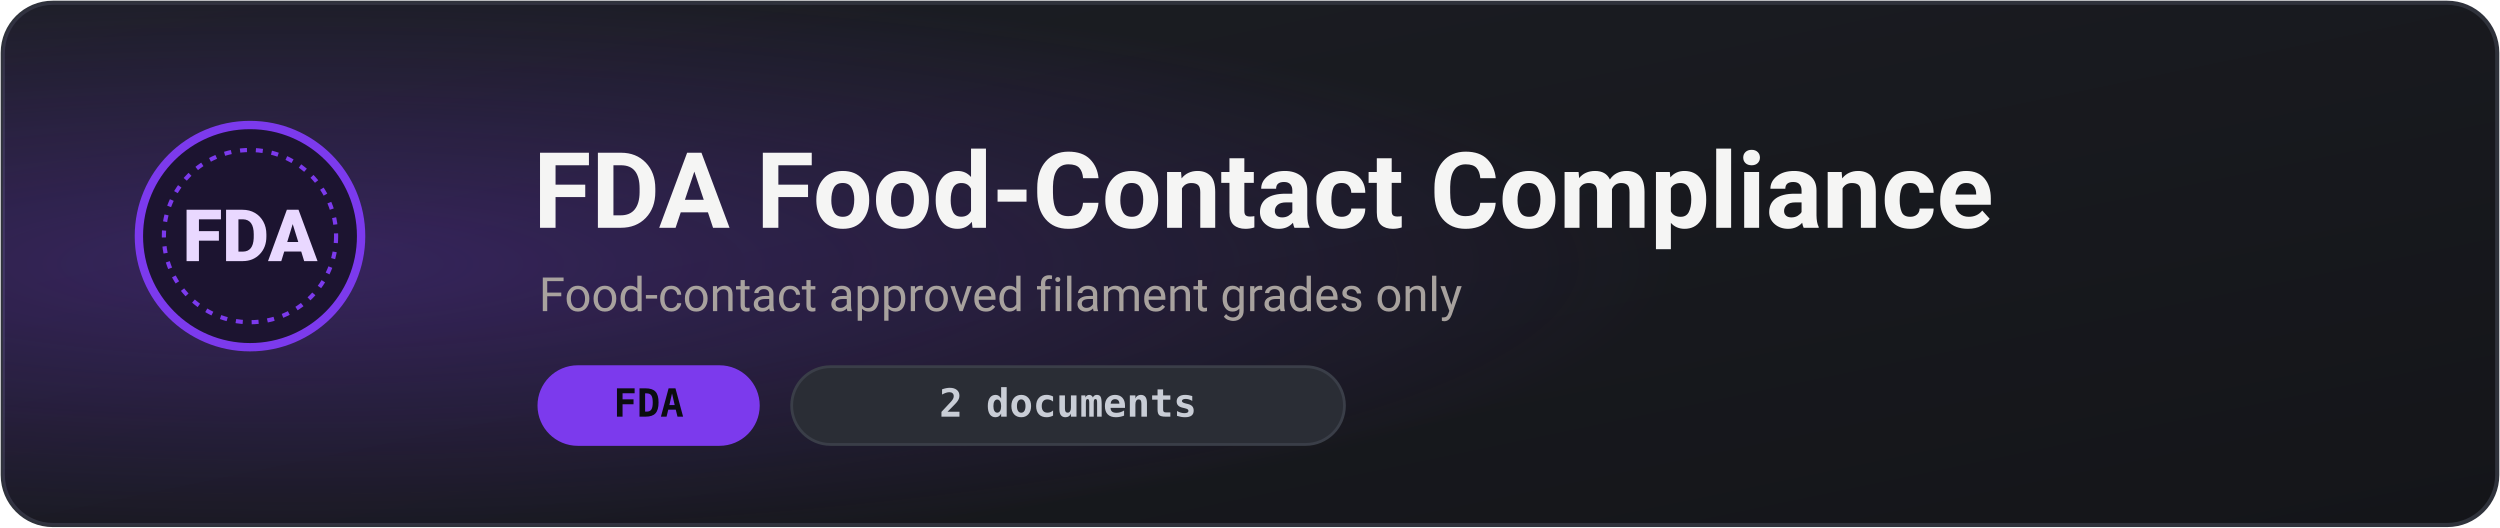
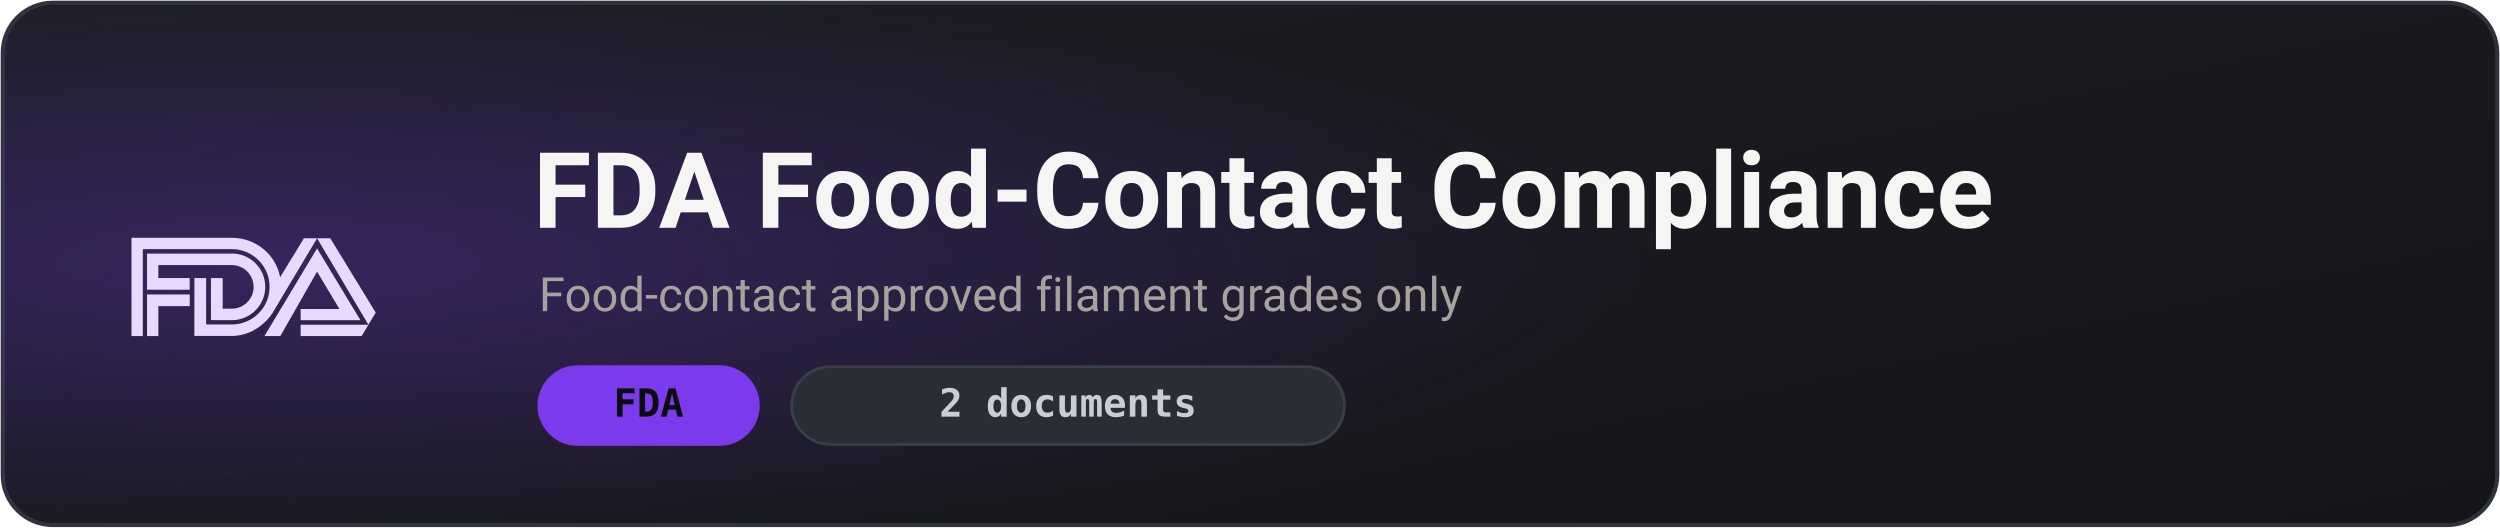
<svg xmlns="http://www.w3.org/2000/svg" viewBox="0 0 900 190" role="img" aria-label="FDA Food-Contact Compliance">
  <defs>
    <linearGradient id="banner-fdabg" x1="0" y1="0" x2="1" y2="1">
      <stop offset="0" stop-color="#1c1e24" />
      <stop offset="1" stop-color="#141519" />
    </linearGradient>
    <radialGradient id="banner-fdaglow" cx="0.12" cy="0.5" r="0.55">
      <stop offset="0" stop-color="#7c3aed" stop-opacity="0.30" />
      <stop offset="1" stop-color="#7c3aed" stop-opacity="0" />
    </radialGradient>
  </defs>
  <rect x="1" y="1" width="898" height="188" rx="18" fill="url(#banner-fdabg)" stroke="#2f323b" stroke-width="1.5" />
  <rect x="1" y="1" width="898" height="188" rx="18" fill="url(#banner-fdaglow)" />
-   <g transform="translate(50,45)">
-     <circle cx="40" cy="40" r="40" fill="#1c1430" stroke="#7c3aed" stroke-width="3" />
-     <circle cx="40" cy="40" r="31" fill="none" stroke="#7c3aed" stroke-width="1.5" stroke-dasharray="2.5 3.2" />
-     <text x="40" y="49" text-anchor="middle" font-family="system-ui,-apple-system,Segoe UI,Roboto,sans-serif" font-size="26" font-weight="800" fill="#e9d8ff">FDA</text>
+   <g transform="translate(46,58) scale(0.47)" fill="#e9d8ff" fill-rule="evenodd" clip-rule="evenodd">
+     <path d="M23.673 111.078h23.803v-8.953h-32.4l-.342-.002v31.875h8.688v-22.787l.251-.133z" />
+     <path d="M14.736 70.835l65.045-.008.138-.061c14.04.131 25.379 11.515 25.379 25.538 0 14.043-11.375 25.439-25.45 25.535l-.224-.01-15.913-.016v-32.24h8.983v23.471l.75-.02h6.197l.345-.004c9.091-.184 16.403-7.584 16.403-16.686 0-9.151-7.386-16.582-16.542-16.692H23.64l-.217.005v9.745l.007.175 23.983.008.024 8.953-32.604-.006-.099-.006.002-27.681zM145.012 59.104l39.297 66.242 5.613-9.297-34.826-56.945h-10.084zM104.686 134.002l40.294-67.134 33.237 54.995h-45.809v-8.578h29.738L144.98 84.648l-28.132 49.354h-12.162z" />
+     <path d="M184.309 125.346l-51.901-.014v8.67l46.799-.018.07-.205 5.032-8.433z" />
+     <path d="M50.993 125.064l.037-35.493h8.983v35.493l-.002.07h19.632l.206.006c15.905-.111 28.764-12.994 28.764-28.871 0-15.849-12.823-28.719-28.694-28.868l-.276.007-68.119-.002-.002 66.591H2.834l.003-75.239 76.806-.005h.347c18.266.165 33.43 12.854 36.708 30.149l18.232-29.799h10.082l-31.266 52.373-3.033 5.125c-6.725 9.855-17.889 17.195-30.723 17.311l-.347.002h-28.65v-8.85z" />
  </g>
  <text x="192" y="82" font-family="system-ui,-apple-system,Segoe UI,Roboto,sans-serif" font-size="38" font-weight="700" fill="#f5f5f4">FDA Food-Contact Compliance</text>
  <text x="194" y="112" font-family="system-ui,-apple-system,Segoe UI,Roboto,sans-serif" font-size="17" fill="#a8a29e">Food-contact approved filament grades only</text>
  <g font-family="ui-monospace,SFMono-Regular,Menlo,monospace" font-size="14">
    <rect x="194" y="132" width="79" height="28" rx="14" fill="#7c3aed" stroke="#7c3aed" />
    <text x="233.5" y="150" text-anchor="middle" fill="#0b0d10" font-weight="700">FDA</text>
    <rect x="285" y="132" width="199" height="28" rx="14" fill="#2a2d35" stroke="#3a3e48" />
    <text x="384.5" y="150" text-anchor="middle" fill="#c9cdd6" font-weight="700">2 documents</text>
  </g>
</svg>
